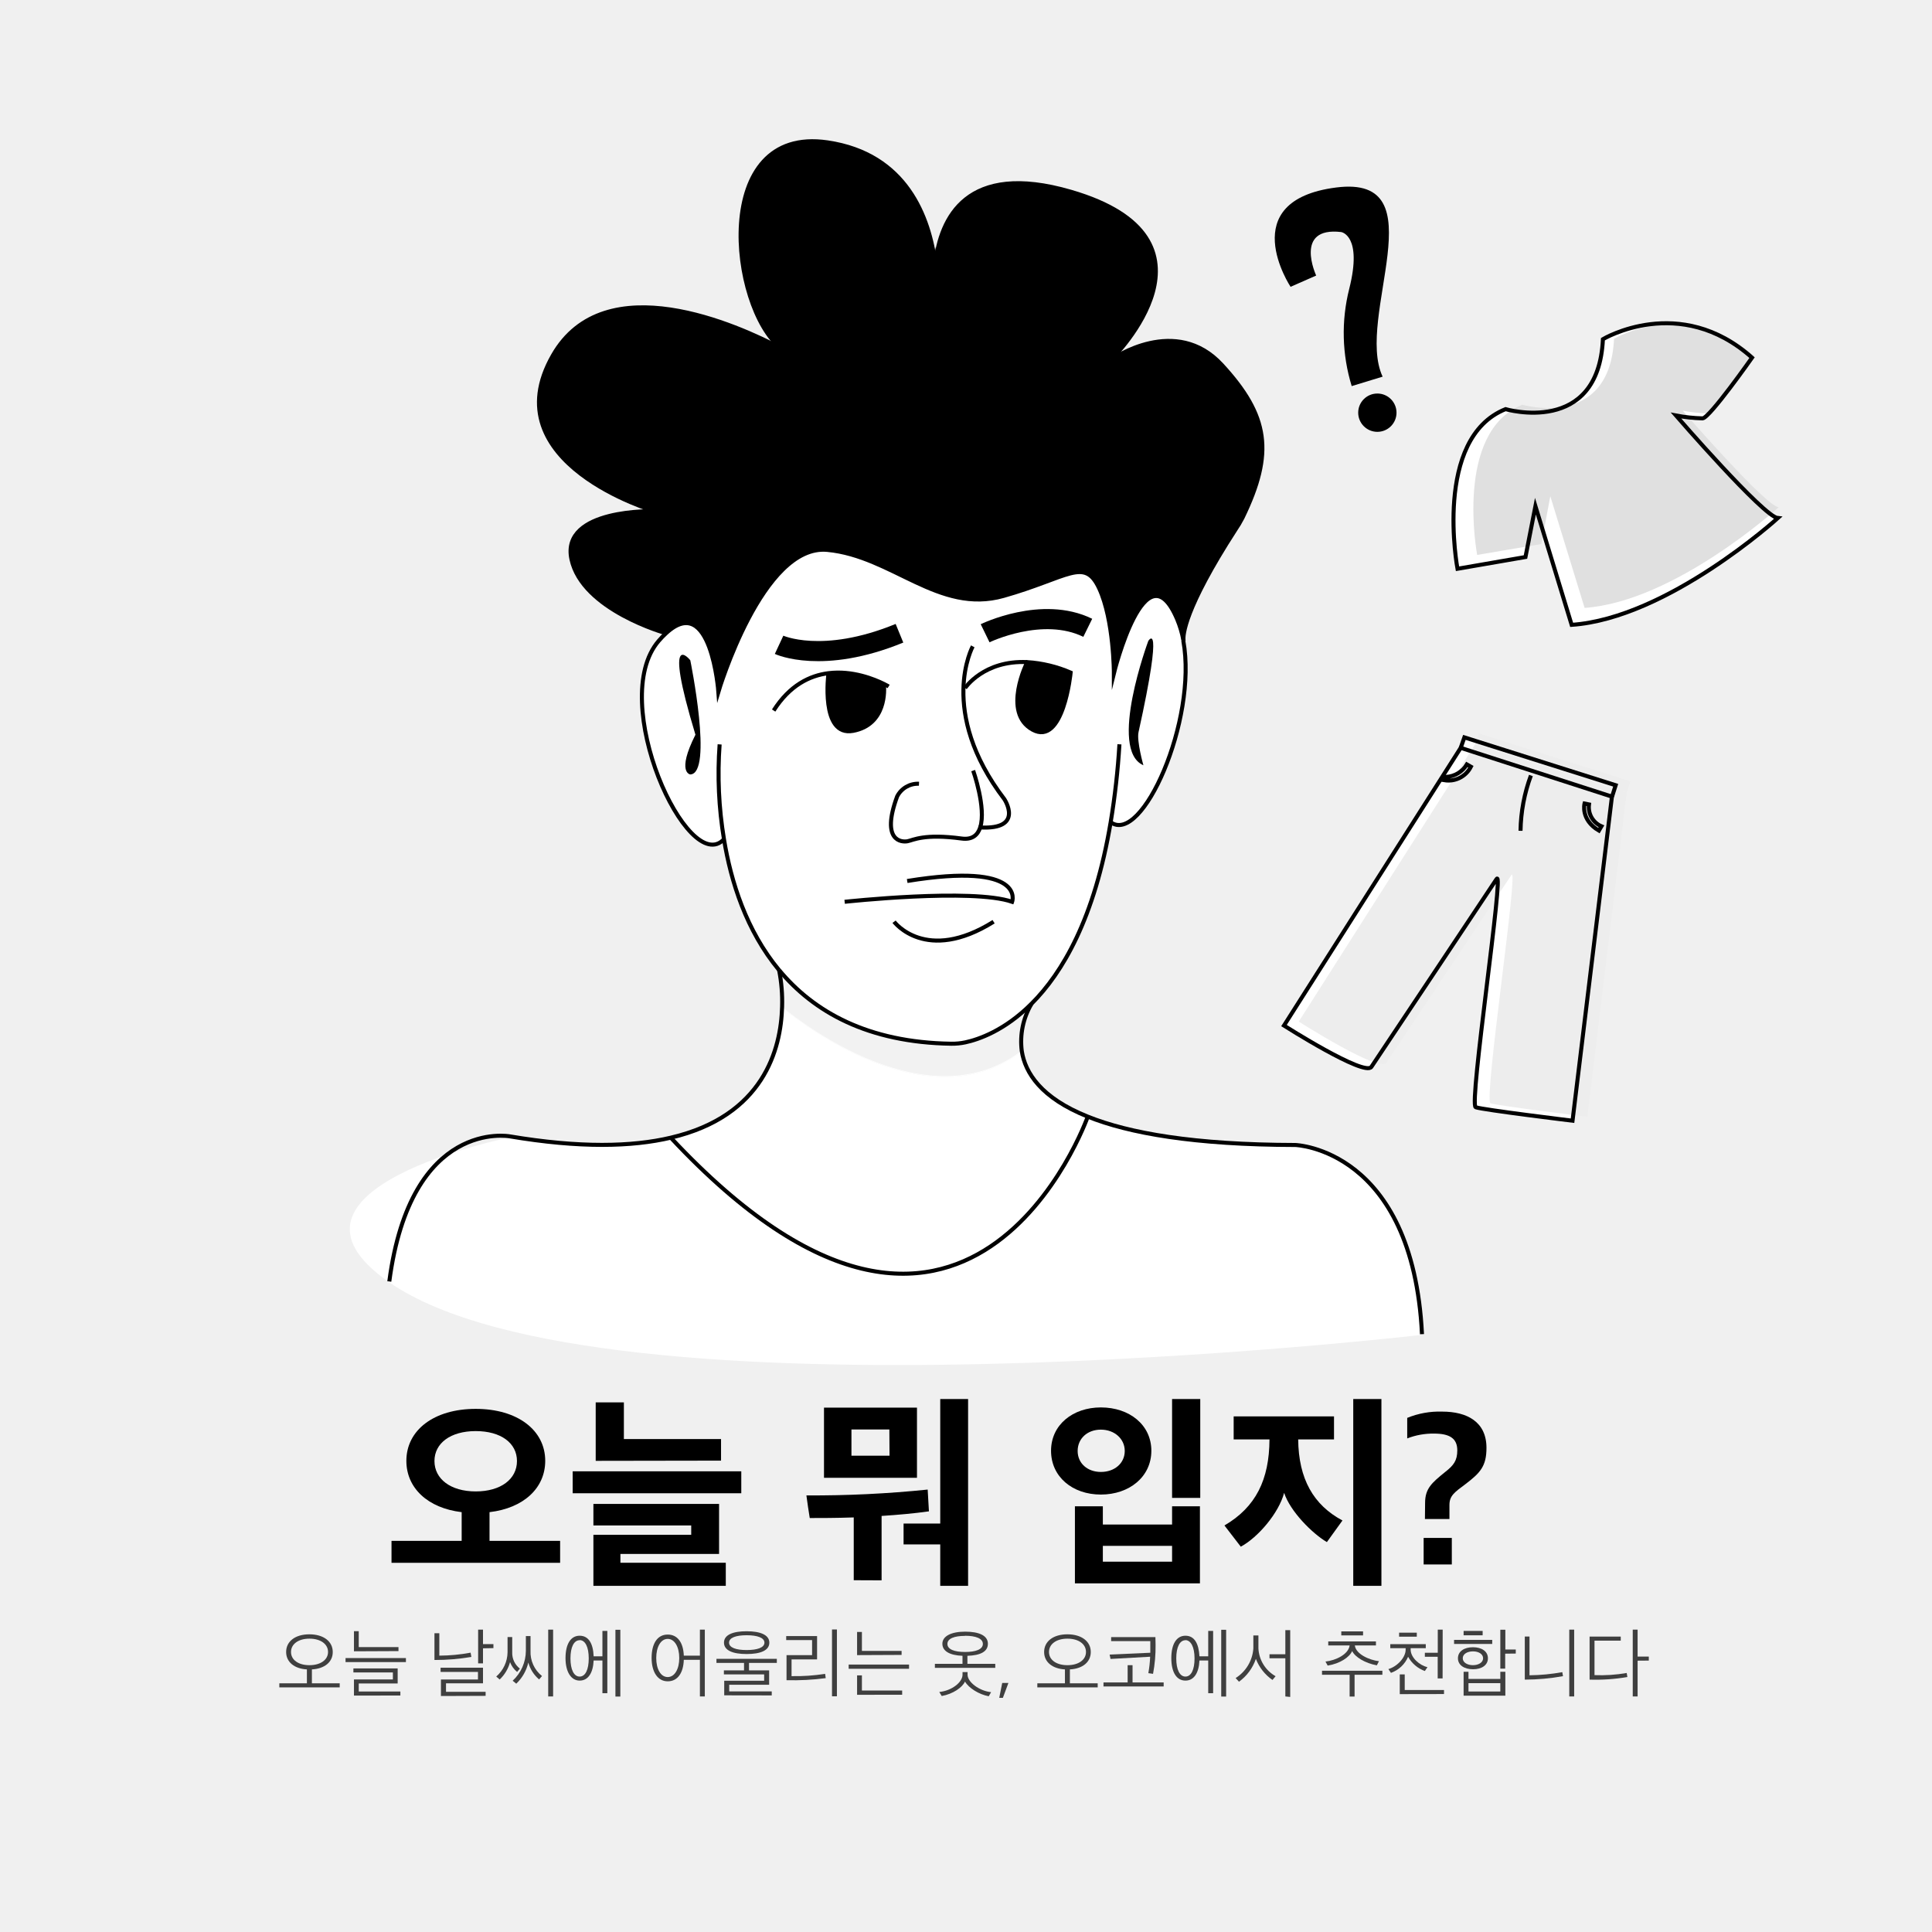
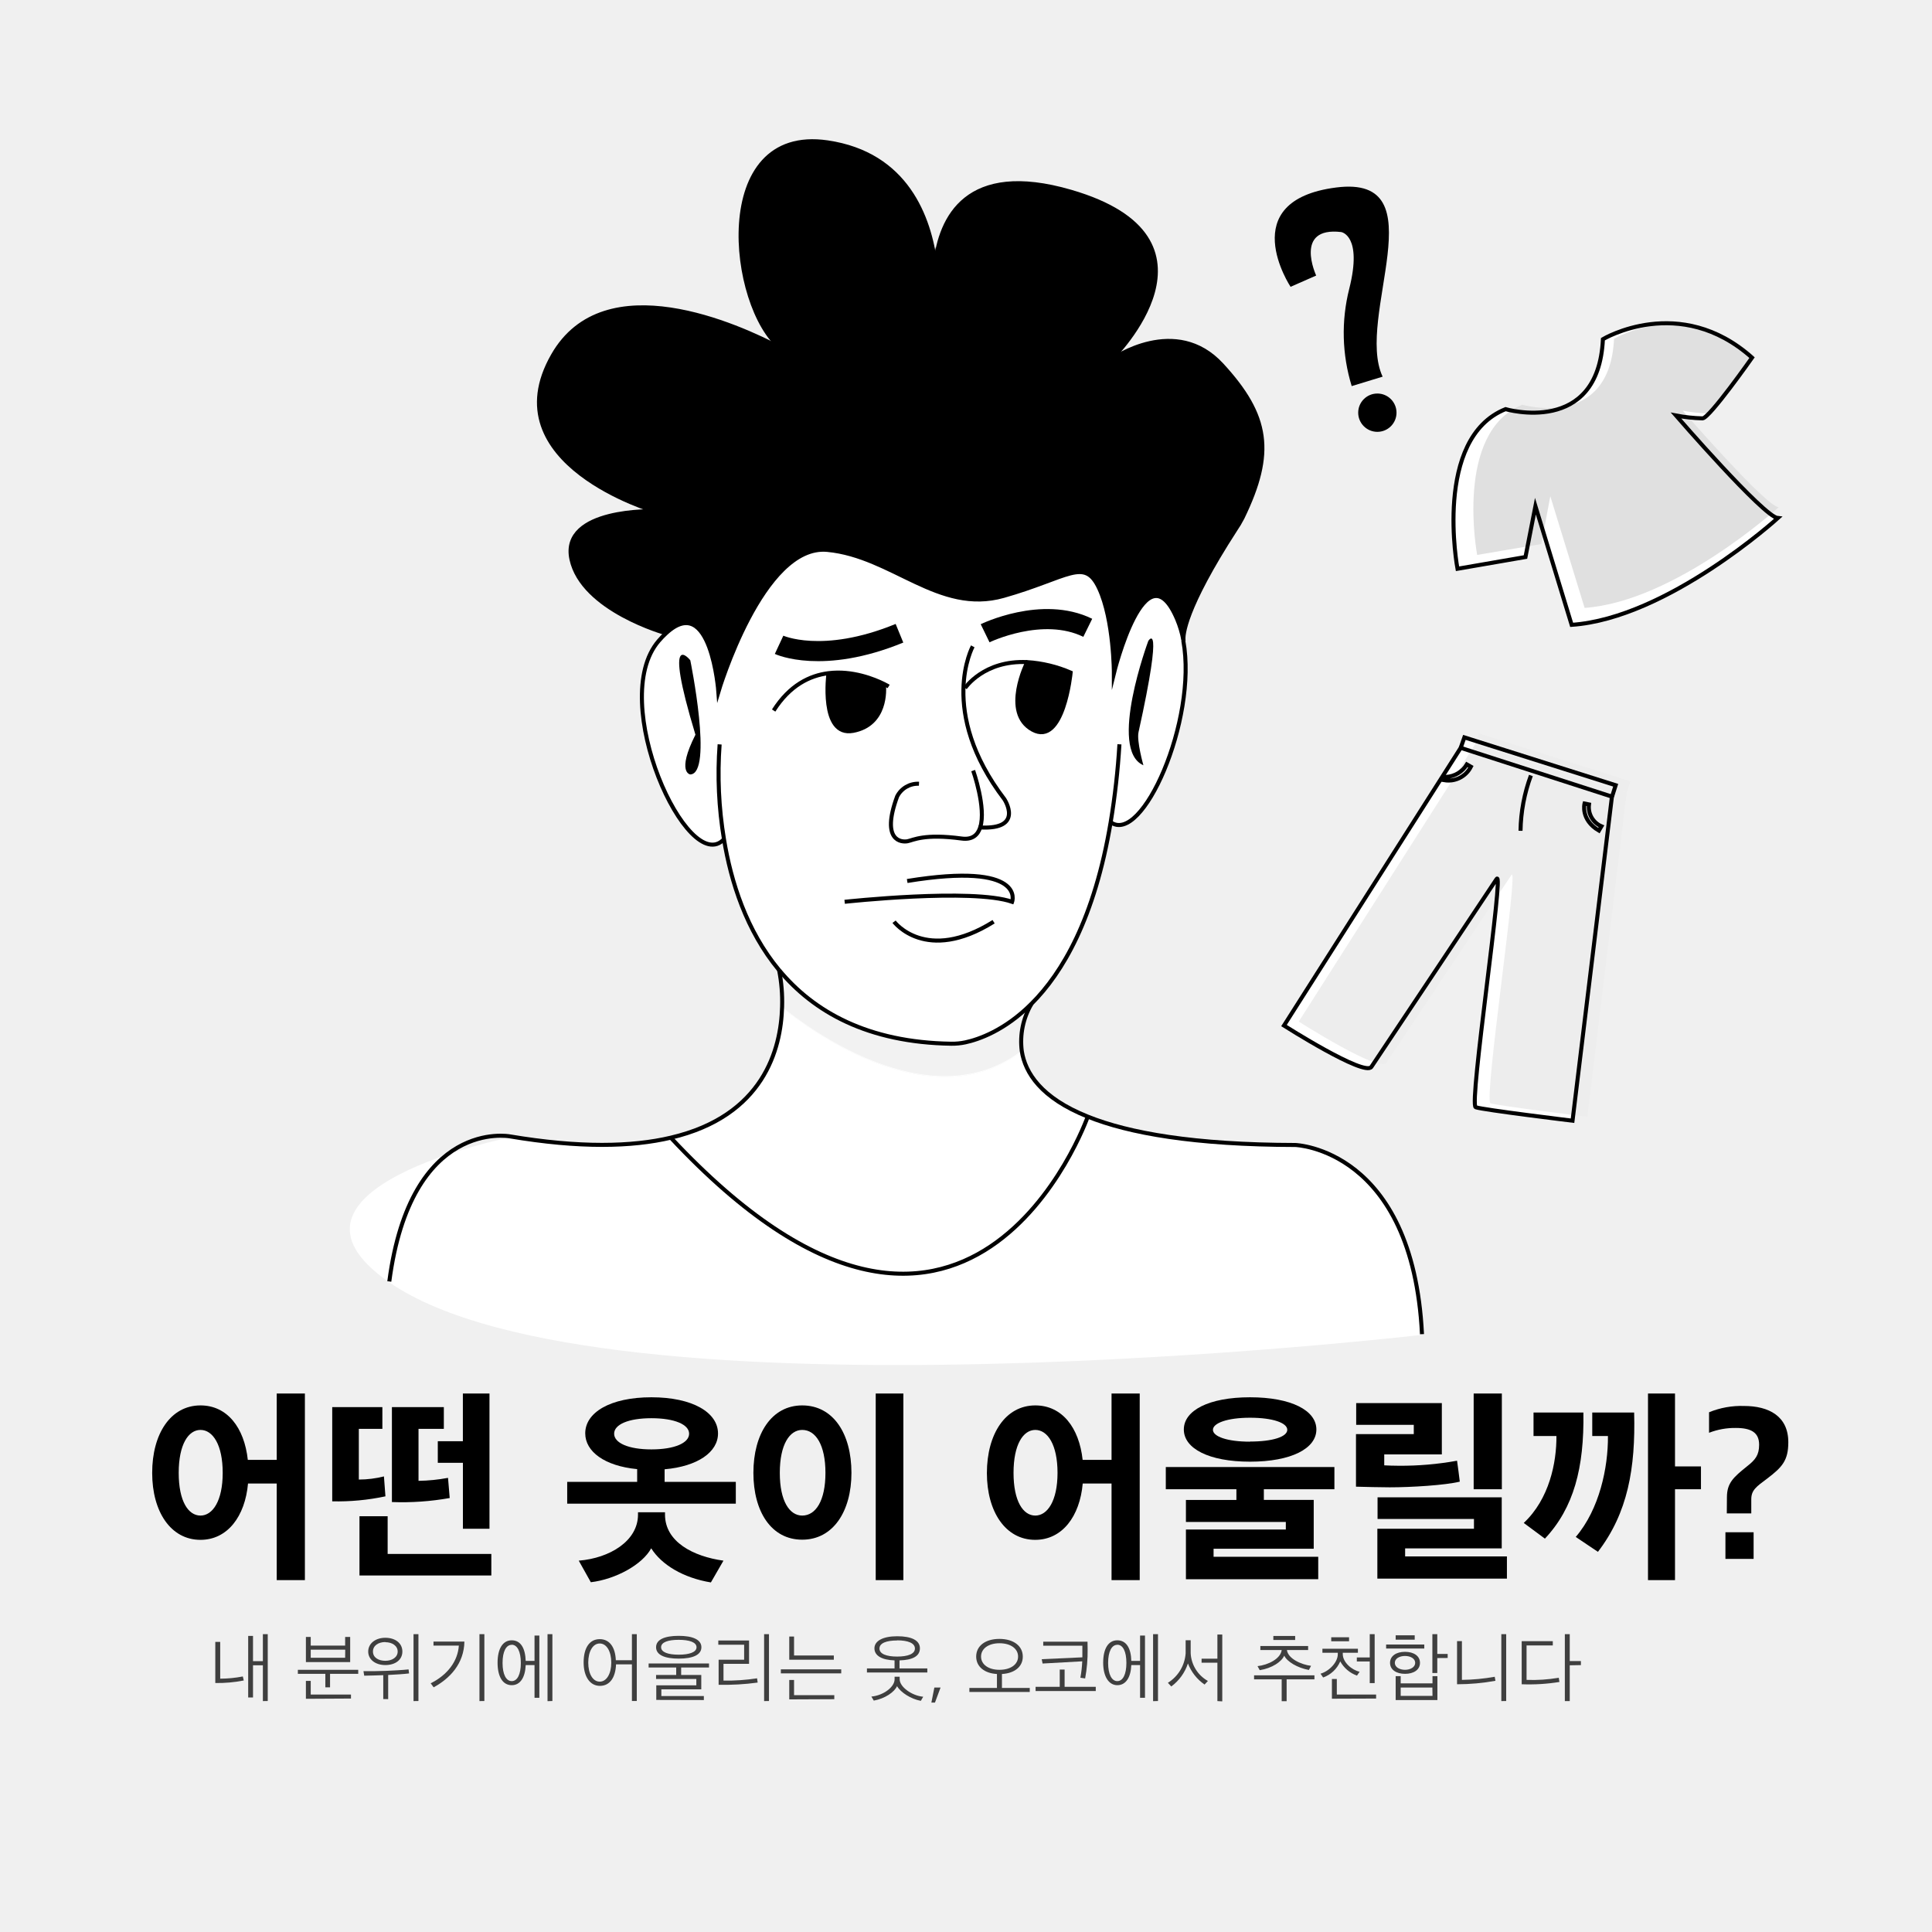
<svg xmlns="http://www.w3.org/2000/svg" id="레이어_1" data-name="레이어 1" viewBox="0 0 480 480">
  <defs>
    <style>.cls-1{fill:#fff;}.cls-2{fill:#f2f2f2;}.cls-3,.cls-4{fill:none;stroke:#000;stroke-miterlimit:10;}.cls-4{stroke-width:5px;}.cls-5{fill:#e0e0e0;}.cls-6{fill:#ededed;}.cls-7{fill:#3f3f3f;}</style>
  </defs>
  <path class="cls-1" d="M374,101.65s23.06,6.8,24.2-17.38c0,0,19.06-11.46,37,4.59,0,0-10.47,14.9-12.26,15.08a39.68,39.68,0,0,1-6.64-.71s21.8,25.15,25.32,25.48c0,0-27.39,24.89-51.23,26.53l-9-29.48L379,138.39l-16.89,2.92S356,108.9,374,101.65Z" />
  <path class="cls-1" d="M171.55,192.58c5.75-.19,0-28.38,0-28.38s-7-8.82,1.28,18.51C168,192.2,171.55,192.58,171.55,192.58Z" />
  <path class="cls-1" d="M321.88,284.63s29.15.95,31.46,47c0,0-203.38,23.66-256.57-13-33.75-23.28,29.91-36.05,29.91-36.05,17.38,2.93,30.37,2.62,40,.34,73.8,78.95,103.58-5.26,103.58-5.26C280.52,281.69,296.67,284.58,321.88,284.63Z" />
  <path class="cls-1" d="M197.23,88.45c-.14-.08-1.28-.76-3.17-1.76-12.75-10.34-17.5-55.42,11.58-51.15,19.67,2.88,25.32,18.69,26.79,30.11a47,47,0,0,0,.26,12.07,55.26,55.26,0,0,0-.26-12.07c1.26-11.3,7.72-25.39,33.66-17.84C306.29,59.51,277,88.67,276,89.6c.62-.44,16.14-11.2,27.55,1.21,11.65,12.66,13,21.8,5.15,38a28.56,28.56,0,0,1-1.79,3c-12.73,19.72-13,26.18-12.87,27.39a24.78,24.78,0,0,0-1.51-5.14c-7.85-18.6-15.73,13.42-15.73,13.42s0-13.23-3.64-21.09-7.67-2.69-23.77,1.86-27.62-9.91-43.77-11.45-27.08,35.29-27.08,35.29-1.83-24.93-13-14.58c0,0-20.82-5.75-23.5-18.41s20.71-11.89,20.71-11.89-40.65-11.89-25.31-38.73c12.86-22.5,46.19-7.28,56.64-1.77A9.36,9.36,0,0,0,197.23,88.45Z" />
  <path class="cls-1" d="M179.92,208.67c-8.9,9.57-29.08-34.31-16.23-49.26a24.75,24.75,0,0,1,1.83-1.92c11.21-10.35,13,14.58,13,14.58s10.93-36.82,27.08-35.29,27.66,16,43.77,11.45,20.12-9.72,23.77-1.86,3.64,21.09,3.64,21.09,7.88-32,15.73-13.42a24.78,24.78,0,0,1,1.51,5.14v0a1.76,1.76,0,0,0,0,.21c3.56,19.66-10.28,50.92-18.1,45-4,23.94-12,37.47-19.67,45.13-6.68,6.68-13.12,8.88-16.46,9.6a16.3,16.3,0,0,1-3.48.34c-20.82-.27-34.21-8-42.79-18.31h0C185.46,231.38,181.64,219.18,179.92,208.67Zm26-41.25s-2.12,15.86,6.12,14.33,7.84-10.21,7.61-11.68C217.28,168.92,211.82,166.67,205.89,167.42Zm49.37-2.76s-6.34,12.58,1.33,16.8,9.5-14.19,9.5-14.19A32.76,32.76,0,0,0,255.26,164.66Zm27.65,17.43c6.4-29.11,2.43-22.68,2.43-22.68s-10,27-1.23,30.87C284.11,190.28,282.43,184.3,282.91,182.09Z" />
  <path class="cls-1" d="M294.06,159.2a1.3,1.3,0,0,1,0,.21A1.76,1.76,0,0,1,294.06,159.2Z" />
  <path class="cls-1" d="M285.34,159.41s4-6.43-2.43,22.68c-.48,2.21,1.2,8.19,1.2,8.19C275.29,186.44,285.34,159.41,285.34,159.41Z" />
  <path class="cls-1" d="M253.91,261.31c.84,5.39,4.77,11.62,16.4,16.28,0,0-29.78,84.21-103.58,5.26,23.05-5.43,27.34-22,27.62-32.53.62.52,34.77,29.65,59.37,11Z" />
  <path class="cls-1" d="M266.09,167.27s-1.82,18.41-9.5,14.19-1.33-16.8-1.33-16.8A32.76,32.76,0,0,1,266.09,167.27Z" />
  <path class="cls-1" d="M253.91,261.31l-.19,0c-24.6,18.63-58.75-10.5-59.37-11a39,39,0,0,0-.75-9.13c8.58,10.34,22,18,42.79,18.31a16.3,16.3,0,0,0,3.48-.34c3.34-.72,9.78-2.92,16.46-9.6A18.48,18.48,0,0,0,253.91,261.31Z" />
  <path class="cls-1" d="M232.43,65.65a55.26,55.26,0,0,1,.26,12.07A47,47,0,0,1,232.43,65.65Z" />
  <path class="cls-1" d="M219.62,170.07c.23,1.47.64,10.15-7.61,11.68s-6.12-14.33-6.12-14.33C211.82,166.67,217.28,168.92,219.62,170.07Z" />
  <path class="cls-1" d="M194.06,86.69c1.89,1,3,1.68,3.17,1.76A9.36,9.36,0,0,1,194.06,86.69Z" />
  <path d="M171.5,192.41c5.76-.19,0-28.37,0-28.37s-7-8.83,1.28,18.5C168,192,171.5,192.41,171.5,192.41Z" />
  <path d="M276,89.43c.61-.44,16.13-11.19,27.55,1.21,11.65,12.66,13,21.81,5.14,38a28,28,0,0,1-1.79,3c-12.73,19.71-13,26.17-12.86,27.38a25.4,25.4,0,0,0-1.51-5.14c-7.86-18.6-15.73,13.43-15.73,13.43s0-13.24-3.64-21.1-7.68-2.68-23.78,1.86-27.62-9.91-43.77-11.44-27.07,35.28-27.07,35.28-1.84-24.93-13-14.57c0,0-20.82-5.76-23.51-18.42S162.68,127,162.68,127,122,115.14,137.38,88.29C150.23,65.79,183.56,81,194,86.52a9.19,9.19,0,0,0,3.17,1.76c-.14-.08-1.27-.76-3.17-1.76-12.74-10.33-17.51-55.41,11.58-51.15,19.67,2.88,25.32,18.7,26.79,30.12a46.68,46.68,0,0,0,.27,12.06,54.85,54.85,0,0,0-.27-12.06c1.26-11.31,7.73-25.4,33.66-17.85C306.24,59.34,276.9,88.51,276,89.43Z" />
  <path d="M285.29,159.24s4-6.42-2.43,22.68c-.48,2.22,1.21,8.2,1.21,8.2C275.24,186.28,285.29,159.24,285.29,159.24Z" />
  <path d="M266,167.1s-1.82,18.41-9.5,14.19-1.33-16.79-1.33-16.79A32.42,32.42,0,0,1,266,167.1Z" />
  <path class="cls-2" d="M253.86,261.14l-.18,0c-24.61,18.64-58.76-10.5-59.37-11a40.48,40.48,0,0,0-.75-9.13c8.58,10.35,22,18,42.78,18.31a15.77,15.77,0,0,0,3.49-.34c3.33-.72,9.77-2.92,16.45-9.6A18.41,18.41,0,0,0,253.86,261.14Z" />
  <path d="M219.58,169.91c.22,1.46.63,10.14-7.62,11.67s-6.13-14.33-6.13-14.33C211.78,166.5,217.24,168.75,219.58,169.91Z" />
  <path class="cls-3" d="M193.56,241c8.58,10.35,22,18,42.78,18.31a15.77,15.77,0,0,0,3.49-.34c3.33-.72,9.77-2.92,16.45-9.6,7.67-7.65,15.66-21.18,19.67-45.13a184.83,184.83,0,0,0,2.17-19.32" />
  <path class="cls-3" d="M178.79,184.94a99.15,99.15,0,0,0,1.08,23.56c1.72,10.51,5.54,22.71,13.69,32.52" />
  <path class="cls-3" d="M294,159.11a.3.3,0,0,1,0,.13c3.56,19.67-10.28,50.93-18.1,45" />
  <path class="cls-3" d="M179.87,208.5c-8.89,9.57-29.08-34.3-16.23-49.26a21.34,21.34,0,0,1,1.84-1.91c11.2-10.36,13,14.57,13,14.57s10.92-36.82,27.07-35.28,27.66,16,43.77,11.44,20.13-9.72,23.78-1.86,3.64,21.1,3.64,21.1,7.87-32,15.73-13.43A25.4,25.4,0,0,1,294,159" />
  <path class="cls-4" d="M193.56,160.2s10.73,5,29.91-2.87" />
  <path class="cls-4" d="M244.75,157.33s14.19-6.91,25.5-1.35" />
  <path class="cls-3" d="M241.68,160.58s-8.82,16.11,7.87,38c0,0,5,7.59-6,7l-.4,0" />
  <path class="cls-3" d="M241.78,191.45s3.3,9.31,1.75,14.12c-.61,1.91-2,3.12-4.62,2.76-9.3-1.25-12,.39-13.42.67s-6.72.09-2.6-11.12a5.79,5.79,0,0,1,5.43-3.16" />
  <path class="cls-3" d="M220.78,170.55s-.43-.26-1.2-.64c-2.34-1.16-7.8-3.41-13.75-2.66-4.66.59-9.63,3-13.62,9.28" />
  <path class="cls-3" d="M205.83,167.25s-2.11,15.87,6.13,14.33,7.84-10.21,7.62-11.67" />
  <path class="cls-3" d="M255.21,164.5c-10.8-.52-15.44,6.44-15.44,6.44" />
  <path class="cls-3" d="M255.21,164.5s-6.33,12.58,1.33,16.79S266,167.1,266,167.1A32.42,32.42,0,0,0,255.21,164.5Z" />
  <path class="cls-3" d="M209.85,224.05s31.65-3.45,41.61,0c0,0,3.65-10-26.07-5.17" />
  <path class="cls-3" d="M222.13,229s7.86,10.55,24.73,0" />
  <path class="cls-3" d="M193.56,241h0a40.48,40.48,0,0,1,.75,9.13c-.28,10.53-4.58,27.1-27.63,32.52-9.67,2.29-22.66,2.6-40.05-.33,0,0-24.54-4.6-29.91,36.06" />
  <path class="cls-3" d="M256.28,249.39a18.41,18.41,0,0,0-2.42,11.75c.84,5.4,4.77,11.63,16.39,16.28,10.21,4.11,26.37,7,51.59,7.05,0,0,29.15.94,31.45,47" />
  <path class="cls-3" d="M270.25,277.42s-29.77,84.21-103.57,5.26" />
  <path class="cls-3" d="M276,89.44h0c.61-.44,16.13-11.19,27.55,1.21,11.65,12.66,13,21.81,5.14,38a28,28,0,0,1-1.79,3c-12.73,19.71-13,26.17-12.86,27.38a.31.31,0,0,0,0,.1,1.11,1.11,0,0,0,0,.13" />
  <path class="cls-3" d="M232.38,65.49c1.26-11.31,7.73-25.4,33.66-17.85,40.2,11.7,10.86,40.87,9.94,41.79" />
  <path class="cls-3" d="M232.38,65.49a54.85,54.85,0,0,1,.27,12.06A46.68,46.68,0,0,1,232.38,65.49Z" />
  <path class="cls-3" d="M197.2,88.29h0A9.19,9.19,0,0,1,194,86.52c-12.74-10.33-17.51-55.41,11.58-51.15,19.67,2.88,25.32,18.7,26.79,30.12" />
  <path class="cls-3" d="M165.48,157.33s-20.82-5.76-23.51-18.42S162.68,127,162.68,127,122,115.14,137.38,88.29C150.23,65.79,183.56,81,194,86.52c1.9,1,3,1.68,3.17,1.76" />
  <path class="cls-5" d="M378.23,100.55s21.7,6.39,22.77-16.37c0,0,17.94-10.78,34.86,4.33,0,0-9.86,14-11.54,14.19a37.36,37.36,0,0,1-6.25-.67s20.52,23.67,23.83,24c0,0-25.78,23.43-48.21,25l-8.52-27.74-2.24,11.88L367,137.87S361.22,107.37,378.23,100.55Z" />
  <path class="cls-3" d="M374.05,101.65s23.06,6.8,24.19-17.38c0,0,19.07-11.46,37.05,4.59,0,0-10.47,14.9-12.27,15.08a39.66,39.66,0,0,1-6.63-.71s21.79,25.15,25.31,25.48c0,0-27.39,24.89-51.23,26.53l-9-29.48L379,138.39l-16.89,2.92S356,108.9,374.05,101.65Z" />
  <path class="cls-1" d="M362.46,186.11l-43.89,69s20.07,12.76,21.73,10.27,29.11-43.62,31.11-46.68-6.94,56.07-5.2,56.71,24.06,3.34,24.06,3.34l9.79-80.51Z" />
  <polyline class="cls-1" points="362.46 186.11 363.37 183.51 400.96 195.4 400.06 198.24" />
  <path class="cls-1" d="M379.9,193a41.58,41.58,0,0,0-2.59,13.73" />
  <path class="cls-1" d="M396.79,206.68c-4.62-2.72-3.57-6.73-3.57-6.73l1.11.22a5.17,5.17,0,0,0,3.09,5.43Z" />
  <path class="cls-1" d="M358.39,194.15a6.24,6.24,0,0,0,6.6-3.35l-1-.57a6.48,6.48,0,0,1-5.16,3.11Z" />
  <path class="cls-6" d="M366.56,184.81l-43.89,69s20.07,12.76,21.73,10.26,29.11-43.61,31.1-46.67-6.94,56.06-5.19,56.7,24.06,3.35,24.06,3.35l9.78-80.51Z" />
  <polyline class="cls-6" points="366.56 184.81 367.46 182.21 405.06 194.1 404.15 196.94" />
  <path class="cls-6" d="M384,191.69a41.63,41.63,0,0,0-2.58,13.73" />
  <path class="cls-6" d="M400.88,205.38c-4.62-2.72-3.56-6.73-3.56-6.73l1.1.22a5.19,5.19,0,0,0,3.1,5.43Z" />
  <path class="cls-6" d="M362.49,192.85a6.23,6.23,0,0,0,6.59-3.35l-1-.57A6.48,6.48,0,0,1,363,192Z" />
  <path class="cls-3" d="M362.91,185.8,319,254.8s20.06,12.76,21.72,10.26,29.11-43.61,31.11-46.68-6.94,56.07-5.2,56.71,24.06,3.35,24.06,3.35l9.79-80.52Z" />
  <polyline class="cls-3" points="362.91 185.8 363.82 183.2 401.41 195.09 400.51 197.93" />
  <path class="cls-3" d="M380.35,192.67a41.44,41.44,0,0,0-2.58,13.74" />
  <path class="cls-3" d="M397.24,206.36c-4.62-2.71-3.57-6.72-3.57-6.72l1.11.22a5.19,5.19,0,0,0,3.09,5.43Z" />
  <path class="cls-3" d="M358.84,193.84a6.24,6.24,0,0,0,6.6-3.35l-1-.57a6.47,6.47,0,0,1-5.15,3.11Z" />
  <path d="M335.58,96l7.93-2.42c-6.92-14.73,14-50.26-11.53-47s-11.34,24.68-11.34,24.68L327,68.46s-5.65-12.2,6.21-10.81c0,0,5.37.78,2,14.12a44.8,44.8,0,0,0,.62,24.16" />
  <circle cx="342.2" cy="102.53" r="4.76" />
-   <path d="M97.27,388.28v-5.46H114.7v-7.13c-8.43-1-13.74-6-13.74-12.75,0-7.6,6.82-12.91,17.23-12.91s17.27,5.31,17.27,12.91c0,6.76-5.36,11.76-13.84,12.75v7.13h17.54v5.46Zm20.92-32.73c-6.25,0-10.25,3-10.25,7.44s4,7.55,10.25,7.55,10.25-3.07,10.25-7.55S124.43,355.55,118.19,355.55Z" />
-   <path d="M142.28,371v-5.46h41.89V371Zm5.15,23V381.31h24.3V379h-24.3v-5.36h31.22v12.43H154.14v2.19h26.18V394Zm.57-31.06V348.42h7v9.11h24.14v5.36Z" />
-   <path d="M212.11,392.6V377c-4.42.15-8.32.15-10.93.15-.31-1.82-.57-3.74-.83-5.62a279.13,279.13,0,0,0,30.13-1.45l.31,5.41c-3.69.52-7.75.88-11.76,1.14v16Zm15.71-25.45h-23.1V349.72h23.1Zm-6.86-12h-9.42v6.51H221Zm3.53,23.37h9.11V347.59h6.92V394H233.6v-10.3h-9.11Z" />
-   <path d="M273.51,349.67c7.08,0,12.54,4.32,12.54,10.77s-5.46,10.88-12.54,10.88-12.38-4.43-12.38-10.88S266.54,349.67,273.51,349.67Zm-6.45,43.71V374.23H274v4.53H291.2v-4.53h6.92v19.15Zm6.45-27.68c3.44,0,5.93-2.19,5.93-5.21s-2.55-5.3-5.93-5.3-5.77,2.23-5.77,5.3S270.18,365.7,273.51,365.7Zm17.69,18.36H274V388H291.2Zm0-11.91V347.59h7v24.56Z" />
-   <path d="M329.66,383.13c-3.7-2.19-9.11-7.65-10.62-12.23-1.35,5.05-6.5,11.08-10.77,13.37L304.21,379c7.81-4.57,11.14-11.39,11.19-21.38h-8.9v-5.72h24.93v5.72h-8.9c.1,9.83,3.8,16.29,11,20.14ZM336.21,394V347.59h7V394Z" />
-   <path d="M354.06,373.4c0-3.59,1.67-5,5-7.7,2.08-1.62,3-2.81,3-5.36,0-3-1.93-4.17-5.78-4.17a17.7,17.7,0,0,0-6.66,1.2v-5.1a21.11,21.11,0,0,1,8.69-1.56c6.19,0,11,2.55,11,9,0,4.53-1.51,6.19-5.2,9-2.81,2.09-4,2.92-4,5.21v3.48h-6.09Zm-.36,8.69h7v6.6h-7Z" />
-   <path class="cls-7" d="M77.49,414.76v3.46H84.4v1h-15v-1h6.85v-3.46c-3.13-.17-5.16-1.84-5.16-4.33,0-2.66,2.29-4.39,5.77-4.39s5.81,1.73,5.81,4.39C82.69,412.92,80.64,414.59,77.49,414.76Zm-.61-7.64c-2.75,0-4.58,1.35-4.58,3.31s1.83,3.28,4.58,3.28,4.62-1.33,4.62-3.28S79.67,407.12,76.88,407.12Z" />
-   <path class="cls-7" d="M85.85,412.94v-1h15v1Zm2.09,8.32v-4h9.67v-1.75H87.8v-1h11v3.74H89.13v2H99.47v1Zm0-11v-5h1.19v3.95H99v1Z" />
-   <path class="cls-7" d="M107.94,412.42v-6.65h1.21v5.57a43.54,43.54,0,0,0,7.77-.74l.19,1.06A53.65,53.65,0,0,1,107.94,412.42Zm1.61,8.95v-4.1h9.2v-1.88h-9.29v-1.05H120v3.88h-9.19v2.11h9.84v1ZM120,409.52v3.74h-1.21v-8.38H120v3.59h2.59v1Z" />
-   <path class="cls-7" d="M128.47,415.39a5.74,5.74,0,0,1-1.75-2.44,9.23,9.23,0,0,1-2.58,4.32l-.85-.74a8.09,8.09,0,0,0,2.81-6v-3.81h1.16v3.78a4.88,4.88,0,0,0,1.9,4.06Zm5.47,1.86a8.35,8.35,0,0,1-2.68-4.2,10.47,10.47,0,0,1-3,5.26l-.89-.74a10.19,10.19,0,0,0,3.28-7.43v-3.66h1.16v3.63a7.58,7.58,0,0,0,2.85,6.3Zm2.26,4.23v-16.6h1.22v16.6Z" />
-   <path class="cls-7" d="M147.49,411.51h2.18V405.2h1.22v15.47h-1.22v-8.13h-2.18c-.14,3.11-1.37,5-3.48,5s-3.51-2.15-3.51-5.58,1.25-5.57,3.51-5.57S147.37,408.38,147.49,411.51Zm-3.48-4c-1.41,0-2.28,1.69-2.28,4.51s.87,4.52,2.28,4.52,2.26-1.69,2.26-4.52S145.4,407.48,144,407.48Zm8.89,14v-16.6h1.22v16.6Z" />
-   <path class="cls-7" d="M165.89,406.1c2.45,0,3.88,2,4,5.24h4v-6.46h1.22v16.6h-1.22v-9.1h-4c-.11,3.27-1.54,5.34-4,5.34s-4-2.28-4-5.81S163.29,406.1,165.89,406.1Zm0,1.08c-1.73,0-2.85,2-2.85,4.75s1.12,4.73,2.85,4.73,2.87-2,2.87-4.73S167.62,407.18,165.89,407.18Z" />
-   <path class="cls-7" d="M179.93,421.2v-3.63h9.92V416h-10v-1h5v-1.86H178v-1h15v1h-6.91V415h5v3.57h-9.92v1.65h10.57v1Zm5.57-10.26c-3.42,0-5.63-.89-5.63-2.83s2.21-2.83,5.63-2.83,5.64.91,5.64,2.83S189,410.94,185.5,410.94Zm-4.37-2.83c0,1.23,1.72,1.84,4.37,1.84s4.42-.61,4.42-1.84-1.78-1.84-4.42-1.84S181.13,406.88,181.13,408.11Z" />
-   <path class="cls-7" d="M195.41,417.44v-6.23h6.35v-3.73h-6.43v-1H203v5.79h-6.34v4.16a47.25,47.25,0,0,0,8.34-.57l.15,1.07A62.08,62.08,0,0,1,195.41,417.44Zm11.3,4v-16.6h1.22v16.6Z" />
-   <path class="cls-7" d="M210.85,414.61v-1.05h15v1.05Zm2.09,6.46v-4.83h1.2V420h10v1.05Zm0-9.86v-5.76h1.2v4.71H224v1Z" />
-   <path class="cls-7" d="M240.35,411.38v2h6.92v1h-15v-1h6.86v-2c-3.14-.12-5-1.14-5-3s2.15-3,5.66-3,5.65,1,5.65,3S243.53,411.28,240.35,411.38Zm5.3,10.05c-2.43-.44-5-2.07-5.9-3.65-.65,1.46-3,3.1-5.78,3.59l-.61-1c3.08-.3,5.78-2.41,5.78-4.29v-.65h1.25v.65c0,1.88,3,4.06,5.85,4.33Zm-5.89-15c-2.64,0-4.38.65-4.38,2s1.74,2,4.38,2,4.43-.64,4.43-2S242.42,406.4,239.76,406.4Z" />
-   <path class="cls-7" d="M249,418.12h1.54l-1.38,3.71h-.9Z" />
-   <path class="cls-7" d="M265.81,414.76v3.46h6.91v1h-15v-1h6.86v-3.46c-3.13-.17-5.17-1.84-5.17-4.33,0-2.66,2.3-4.39,5.78-4.39s5.81,1.73,5.81,4.39C271,412.92,269,414.59,265.81,414.76Zm-.61-7.64c-2.76,0-4.58,1.35-4.58,3.31s1.82,3.28,4.58,3.28,4.61-1.33,4.61-3.28S268,407.12,265.2,407.12Z" />
-   <path class="cls-7" d="M274.16,419V418h6v-4.29h1.22V418h7.73V419Zm12.94-10.36a36.12,36.12,0,0,1-.63,7.22l-1.17-.17a28.52,28.52,0,0,0,.45-4.08l-9.84.55-.23-1.09,10.11-.45c0-.46,0-.91,0-1.35v-1.54h-9.73v-1h11Z" />
-   <path class="cls-7" d="M298,411.51h2.18V405.2h1.22v15.47h-1.22v-8.13H298c-.14,3.11-1.37,5-3.48,5-2.26,0-3.51-2.15-3.51-5.58s1.25-5.57,3.51-5.57S297.83,408.38,298,411.51Zm-3.48-4c-1.41,0-2.28,1.69-2.28,4.51s.87,4.52,2.28,4.52,2.26-1.69,2.26-4.52S295.86,407.48,294.47,407.48Zm8.89,14v-16.6h1.22v16.6Z" />
-   <path class="cls-7" d="M316.14,417.38a11.29,11.29,0,0,1-4.12-5.24,11.62,11.62,0,0,1-4.2,5.68l-.83-.91a9.46,9.46,0,0,0,4.4-7.34v-3.25h1.26v3.23a8.41,8.41,0,0,0,4.27,6.9Zm3.2,4.1V412H315.4v-1h3.94v-6h1.21v16.6Z" />
-   <path class="cls-7" d="M335.31,421.5v-5.41h-6.86v-1h15v1h-6.91v5.41Zm6.76-7.75c-2.9-.53-5.41-2.05-6.13-3.55-.63,1.5-3,3.12-6.08,3.61l-.55-1c2.66-.3,5.73-1.84,6-4H330v-1h11.85v1H336.6c.27,2.15,3.59,3.63,6,3.91Zm-8.83-7.44v-1h5.41v1Z" />
-   <path class="cls-7" d="M354,415.16a7.76,7.76,0,0,1-4.16-3.54,7.27,7.27,0,0,1-4.26,4l-.64-.94c2.14-.61,4.29-2.84,4.29-4.83v-.36h-3.82v-1h8.82v1h-3.76v.34c0,2,2.22,3.93,4.18,4.37Zm-6.4-8.53v-1H352v1Zm.17,14.27V416H349v3.88h9.76v1ZM358.41,417h-1.22v-5.38H354v-1h3.21v-5.74h1.22Z" />
-   <path class="cls-7" d="M361.26,408.43v-1h9.48v1Zm4.69,6.29c-2.13,0-3.73-1-3.73-2.73s1.58-2.74,3.73-2.74,3.72,1,3.72,2.74S368.09,414.72,366,414.72Zm0-4.44c-1.35,0-2.53.62-2.53,1.71s1.2,1.72,2.53,1.72,2.52-.64,2.52-1.72S367.3,410.28,366,410.28Zm-2.32-4v-1.08h4.73v1.08Zm0,15v-5.93h1.21v1.78h7.91v-1.78H374v5.93Zm9.12-3.1h-7.91v2.07h7.91Zm1.21-7.33v3.72h-1.21v-9.67H374v4.92h2.59v1Z" />
-   <path class="cls-7" d="M378.83,417.3V406.59H380v9.63a48.48,48.48,0,0,0,8.15-.78l.17,1A54.53,54.53,0,0,1,378.83,417.3Zm11.05,4.18v-16.6h1.22v16.6Z" />
-   <path class="cls-7" d="M394.93,417.3V406.61h7.74v1h-6.52v8.57a38.11,38.11,0,0,0,8-.53l.17,1A46.58,46.58,0,0,1,394.93,417.3Zm11.93-4.71v8.89h-1.21v-16.6h1.21v6.69h2.78v1Z" />
+   <path d="M49.81,349.17c6.61,0,10.88,5.47,11.76,13.53h7.18V346.21h7v46.36h-7v-24H61.62c-.73,8.17-5.1,14-11.81,14-7.39,0-12-7-12-16.6C37.79,356.2,42.42,349.17,49.81,349.17Zm0,6.09c-3,0-5.41,3.59-5.41,10.67s2.39,10.61,5.41,10.61,5.52-3.64,5.52-10.61S52.88,355.26,49.81,355.26Z" />
+   <path d="M95.39,366.81l.37,4.95A57.08,57.08,0,0,1,82.54,373V349.59H95V355H89.15v12.59A25.48,25.48,0,0,0,95.39,366.81Zm-6.08,24.62V376.7h7v9.37h25.76v5.36Zm22-24.25.42,5a67.52,67.52,0,0,1-14.36,1V349.59h12.9V355h-6.29v12.91A43.26,43.26,0,0,0,111.26,367.18Zm3.7,12.64V363.43h-6.24v-5.36H115V346.21h6.61v33.61Z" />
+   <path d="M161.84,347.15c10.25,0,16.55,3.79,16.55,9,0,4.58-5,8.17-13.27,8.89v3.13h17.69v5.41H140.92v-5.41H158.3V365c-8.11-.78-12.9-4.37-12.9-8.89C145.4,350.94,151.59,347.15,161.84,347.15Zm14.78,46c-6.92-1.14-12.28-4.42-14.83-8.48-2.19,4.06-8.85,7.7-15,8.43l-3-5.36c7.7-.62,14.72-4.89,14.72-11.44v-.58h6.71v.58c0,6.76,7,10.4,14.52,11.44ZM161.84,360.1c5.78,0,9.37-1.61,9.37-3.9s-3.64-3.85-9.37-3.85-9.26,1.56-9.26,3.85S156.12,360.1,161.84,360.1Z" />
+   <path d="M199.31,349.17c7.7,0,12.23,7,12.23,16.76,0,9.52-4.53,16.6-12.23,16.6s-12.13-7-12.13-16.6C187.18,356.2,191.71,349.17,199.31,349.17Zm0,6.09c-3.12,0-5.57,3.59-5.57,10.67s2.45,10.61,5.57,10.61c3.33,0,5.77-3.64,5.77-10.61S202.64,355.26,199.31,355.26Zm18.26,37.31V346.21h6.87v46.36Z" />
+   <path d="M257.22,349.17c6.61,0,10.88,5.47,11.76,13.53h7.18V346.21h7v46.36h-7v-24H269c-.72,8.17-5.09,14-11.81,14-7.38,0-12-7-12-16.6C245.2,356.2,249.84,349.17,257.22,349.17Zm0,6.09c-3,0-5.41,3.59-5.41,10.67s2.4,10.61,5.41,10.61,5.52-3.64,5.52-10.61S260.29,355.26,257.22,355.26Z" />
+   <path d="M294.64,392.36V380h24.82v-1.87H294.64v-5.47h12.54V370H289.64v-5.52h41.89V370H314v2.65h12.39v12.13H301.51v2h26v5.57Zm15.92-45.21c10.25,0,16.49,3.27,16.49,8s-6.24,8-16.49,8-16.44-3.28-16.44-8S300.31,347.15,310.56,347.15Zm0,11c5.67,0,9.26-1.2,9.26-2.92s-3.59-3-9.26-3-9.21,1.35-9.21,3S304.84,358.18,310.56,358.18Z" />
+   <path d="M345.27,369.52c-2.76,0-5.57-.1-8.38-.16V356.3h14.36V354H336.94V348.6h21.28v12.75H343.91v2.71c1,.05,2.29.1,3.6.1A77.61,77.61,0,0,0,362,362.91c.26,1.77.47,3.49.68,5.2C359.06,369,350.68,369.52,345.27,369.52Zm-3.07,22.69V379.82h24v-2.44H342.25V372H373.1v12.69h-24v2h25.29v5.52ZM366.13,370V346.21h7V370Z" />
+   <path d="M383.83,382.27l-5.26-3.9c6.35-5.94,8.17-15,8.12-21.6H381v-5.83h12.39C393.61,364.68,391,374.62,383.83,382.27ZM397,385.55l-5.51-3.7c5.88-6.87,8.06-17.22,8-25.08h-3.9v-5.83H406C406.36,364.78,404.43,375.87,397,385.55Zm19.15-21.23h6.45V370h-6.45v22.58h-6.71V346.21h6.71Z" />
+   <path d="M429.05,372c0-3.59,1.66-5,5-7.7,2.08-1.62,3-2.81,3-5.36,0-3-1.93-4.17-5.78-4.17a17.7,17.7,0,0,0-6.66,1.2v-5.1a21.14,21.14,0,0,1,8.69-1.56c6.19,0,11,2.55,11,9,0,4.53-1.51,6.19-5.2,9-2.81,2.09-4,2.92-4,5.21V376h-6.08Zm-.37,8.69h7v6.61h-7Z" />
+   <path class="cls-7" d="M53.49,418.14V407.92h1.22v9.14a29.73,29.73,0,0,0,5.62-.55l.23,1A33.5,33.5,0,0,1,53.49,418.14Zm11.82,4.49v-8.89H62.86v8h-1.2V406.44h1.2v6.27h2.45V406h1.21v16.61Z" />
+   <path class="cls-7" d="M80.83,419.21v-3.35H74v-1H89v1H82v3.35ZM76,412.94v-6.25H77.2v2.15h8.55v-2.15H87v6.25Zm0,9.12v-4.45H77.2V421h10v1Zm9.77-12.2H77.2v2h8.55Z" />
+   <path class="cls-7" d="M95.22,422.13v-5.94c-1.57.07-3.15.09-4.73.13l-.19-1.12c2,0,3.8,0,5.61-.08s4-.19,5.6-.36l.12,1c-1.22.15-3.31.29-5.19.38v6Zm.52-8.45c-2.47,0-4.26-1.37-4.26-3.36s1.79-3.42,4.26-3.42,4.23,1.35,4.23,3.42S98.21,413.68,95.74,413.68Zm0-5.72c-1.67,0-3.08.84-3.08,2.36s1.41,2.3,3.08,2.3,3.06-.86,3.06-2.3S97.41,408,95.74,408Zm7,14.67V406h1.22v16.61Z" />
+   <path class="cls-7" d="M107.74,419.21l-.74-1c4.24-2.11,6.74-5.53,7-9.37H107.7v-1h7.68C115.28,413.34,111.79,417,107.74,419.21Zm11.38,3.42V406h1.22v16.61Z" />
+   <path class="cls-7" d="M130.61,412.65h2.19v-6.3H134v15.46H132.8v-8.13h-2.19c-.13,3.11-1.37,5-3.47,5-2.26,0-3.52-2.14-3.52-5.58s1.26-5.57,3.52-5.57S130.5,409.52,130.61,412.65Zm-3.47-4c-1.41,0-2.28,1.69-2.28,4.5s.87,4.52,2.28,4.52,2.26-1.69,2.26-4.52S128.52,408.63,127.14,408.63Zm8.89,14V406h1.21v16.61Z" />
+   <path class="cls-7" d="M149,407.24c2.45,0,3.87,2,4,5.24H157V406h1.21v16.61H157v-9.1h-3.95c-.12,3.26-1.54,5.34-4,5.34s-4.05-2.28-4.05-5.82S146.41,407.24,149,407.24Zm0,1.08c-1.73,0-2.85,2-2.85,4.75s1.12,4.73,2.85,4.73,2.87-2,2.87-4.73S150.75,408.32,149,408.32Z" />
+   <path class="cls-7" d="M163.05,422.34v-3.63H173v-1.57H163v-1h5v-1.86h-6.85v-1h15v1h-6.92v1.86h5v3.57h-9.92v1.66h10.56v1Zm5.57-10.26c-3.42,0-5.62-.89-5.62-2.83s2.2-2.83,5.62-2.83,5.64.91,5.64,2.83S172.1,412.08,168.62,412.08Zm-4.37-2.83c0,1.24,1.73,1.85,4.37,1.85s4.43-.61,4.43-1.85-1.79-1.84-4.43-1.84S164.25,408,164.25,409.25Z" />
+   <path class="cls-7" d="M178.54,418.58v-6.23h6.34v-3.72h-6.42v-1.05h7.64v5.8h-6.35v4.16a49.24,49.24,0,0,0,8.34-.57l.15,1.06A61.82,61.82,0,0,1,178.54,418.58Zm11.3,4.05V406h1.21v16.61Z" />
+   <path class="cls-7" d="M194,415.75v-1h15v1Zm2.09,6.46v-4.83h1.19v3.78h10v1Zm0-9.86v-5.76h1.19v4.71h9.88v1.05Z" />
+   <path class="cls-7" d="M223.48,412.52v2h6.91v1h-15v-1h6.86v-2c-3.13-.11-5-1.14-5-3s2.14-3,5.66-3,5.64,1,5.64,3S226.65,412.43,223.48,412.52Zm5.3,10.05c-2.43-.44-5-2.07-5.91-3.65-.65,1.46-3,3.1-5.78,3.59l-.6-1c3.07-.3,5.77-2.41,5.77-4.29v-.64h1.26v.64c0,1.88,3,4.07,5.85,4.33Zm-5.89-15c-2.64,0-4.39.65-4.39,2s1.75,2,4.39,2,4.42-.64,4.42-2S225.55,407.54,222.89,407.54Z" />
+   <path class="cls-7" d="M232.14,419.26h1.54L232.29,423h-.89Z" />
+   <path class="cls-7" d="M248.93,415.9v3.46h6.91v1h-15v-1h6.85V415.9c-3.13-.17-5.16-1.84-5.16-4.33,0-2.66,2.29-4.39,5.77-4.39s5.81,1.73,5.81,4.39C254.13,414.06,252.08,415.73,248.93,415.9Zm-.61-7.64c-2.75,0-4.58,1.35-4.58,3.31s1.83,3.29,4.58,3.29,4.62-1.33,4.62-3.29S251.11,408.26,248.32,408.26Z" />
+   <path class="cls-7" d="M257.29,420.14v-1.05h6V414.8h1.21v4.29h7.74v1.05Zm12.93-10.36a36.76,36.76,0,0,1-.62,7.22l-1.18-.17a29.76,29.76,0,0,0,.46-4.08l-9.85.55-.22-1.08,10.1-.46c0-.46,0-.91,0-1.35v-1.54h-9.72v-1h11Z" />
+   <path class="cls-7" d="M281.07,412.65h2.18v-6.3h1.22v15.46h-1.22v-8.13h-2.18c-.13,3.11-1.37,5-3.48,5s-3.51-2.14-3.51-5.58,1.25-5.57,3.51-5.57S281,409.52,281.07,412.65Zm-3.48-4c-1.4,0-2.28,1.69-2.28,4.5s.88,4.52,2.28,4.52,2.26-1.69,2.26-4.52S279,408.63,277.59,408.63Zm8.89,14V406h1.22v16.61Z" />
+   <path class="cls-7" d="M299.27,418.52a11.24,11.24,0,0,1-4.13-5.24A11.6,11.6,0,0,1,291,419l-.84-.91a9.42,9.42,0,0,0,4.41-7.33v-3.25h1.25v3.23a8.38,8.38,0,0,0,4.28,6.89Zm3.19,4.11v-9.54h-3.93v-1h3.93v-6h1.21v16.61Z" />
+   <path class="cls-7" d="M318.43,422.65v-5.42h-6.86v-1h15v1h-6.91v5.42Zm6.76-7.75c-2.9-.54-5.41-2.06-6.13-3.56-.63,1.5-3,3.12-6.08,3.61l-.55-1c2.66-.3,5.74-1.84,6-4h-5.3v-1H325v1h-5.27c.27,2.15,3.59,3.63,6,3.92Zm-8.83-7.45v-1h5.42v1Z" />
+   <path class="cls-7" d="M337.14,416.3a7.7,7.7,0,0,1-4.16-3.53,7.28,7.28,0,0,1-4.25,4l-.65-.95c2.15-.61,4.29-2.83,4.29-4.83v-.36h-3.82v-1h8.82v1h-3.76v.34c0,2,2.22,3.94,4.18,4.37Zm-6.4-8.53v-1h4.43v1Zm.17,14.27v-4.9h1.22V421h9.76v1Zm10.62-3.88h-1.22v-5.37H337.1v-1h3.21V406h1.22Z" />
+   <path class="cls-7" d="M344.38,409.58v-1h9.48v1Zm4.69,6.28c-2.13,0-3.72-1-3.72-2.73s1.57-2.74,3.72-2.74,3.72,1,3.72,2.74S351.22,415.86,349.07,415.86Zm0-4.44c-1.35,0-2.53.63-2.53,1.71s1.2,1.73,2.53,1.73,2.53-.65,2.53-1.73S350.42,411.42,349.07,411.42Zm-2.32-4.05v-1.08h4.73v1.08Zm0,15v-5.93H348v1.79h7.9v-1.79h1.22v5.93Zm9.12-3.1H348v2.07h7.9Zm1.22-7.33v3.72h-1.22V406h1.22v4.92h2.58v1Z" />
+   <path class="cls-7" d="M362,418.45V407.73h1.21v9.63a49.53,49.53,0,0,0,8.15-.77l.18,1A53.63,53.63,0,0,1,362,418.45ZM373,422.63V406h1.21v16.61Z" />
+   <path class="cls-7" d="M378.06,418.45v-10.7h7.73v1.05h-6.52v8.56a38.11,38.11,0,0,0,8-.53l.17,1.05A47.23,47.23,0,0,1,378.06,418.45ZM390,413.74v8.89h-1.22V406H390v6.69h2.77v1Z" />
</svg>
